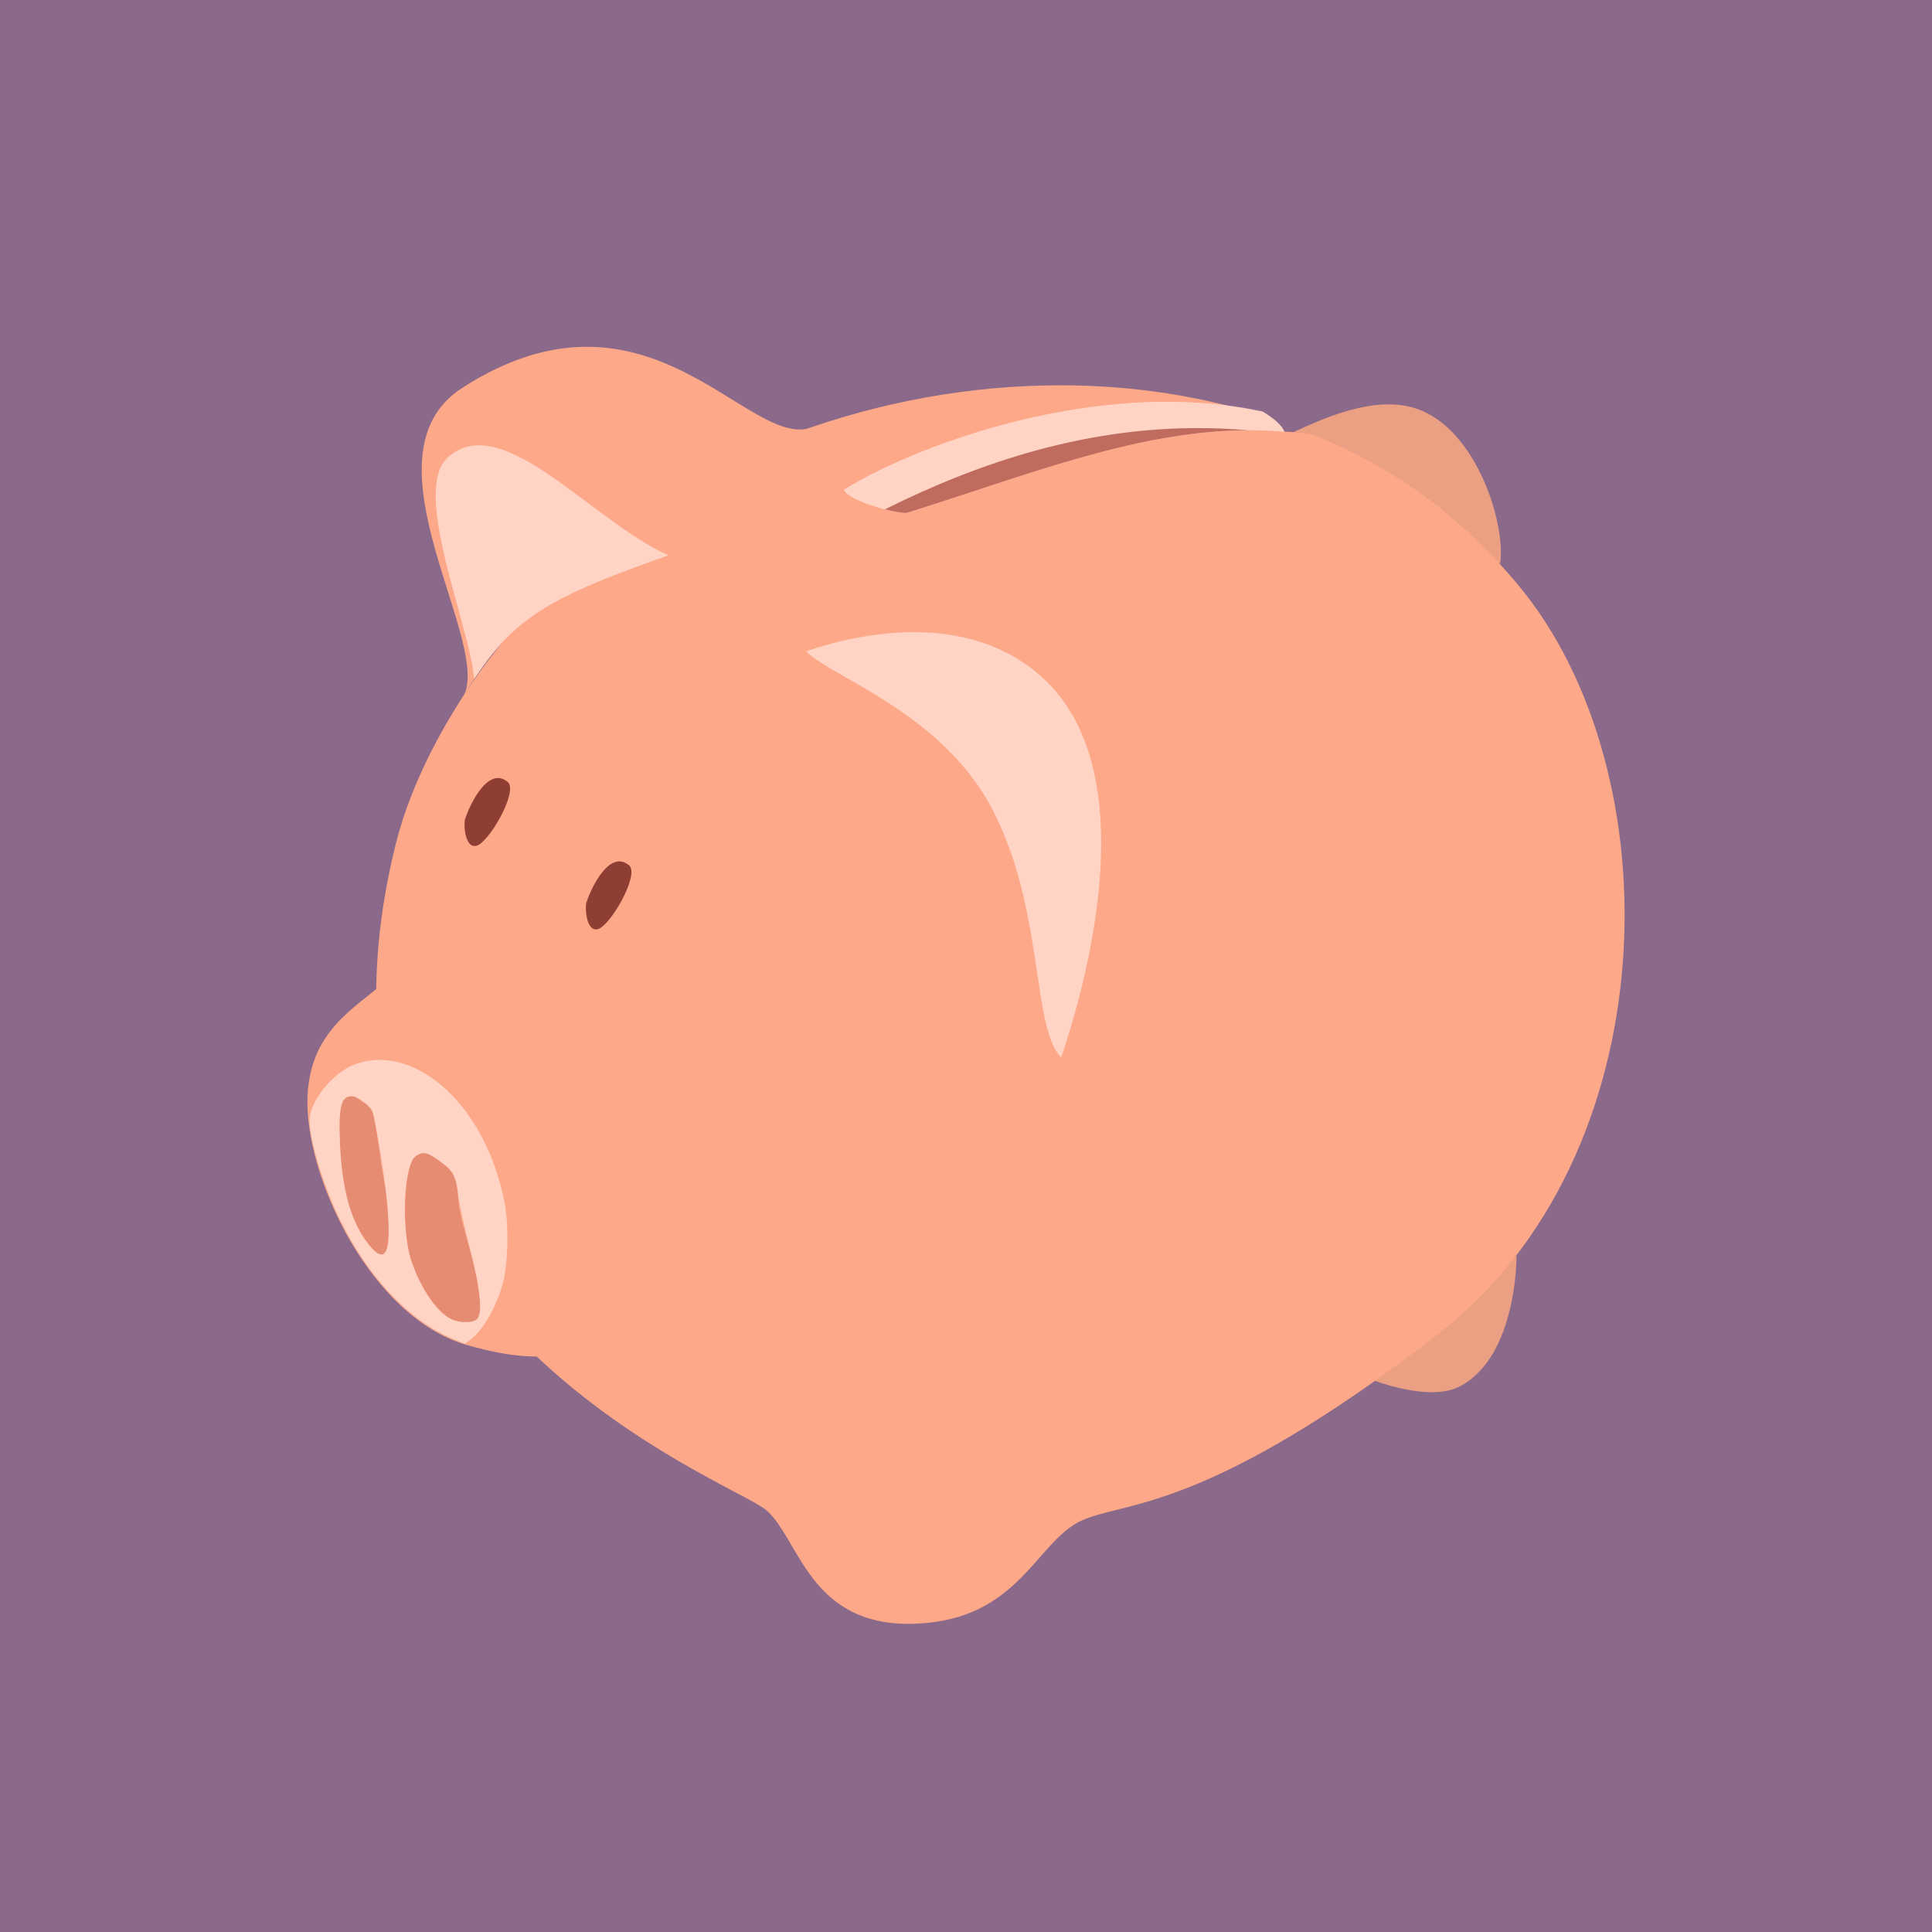
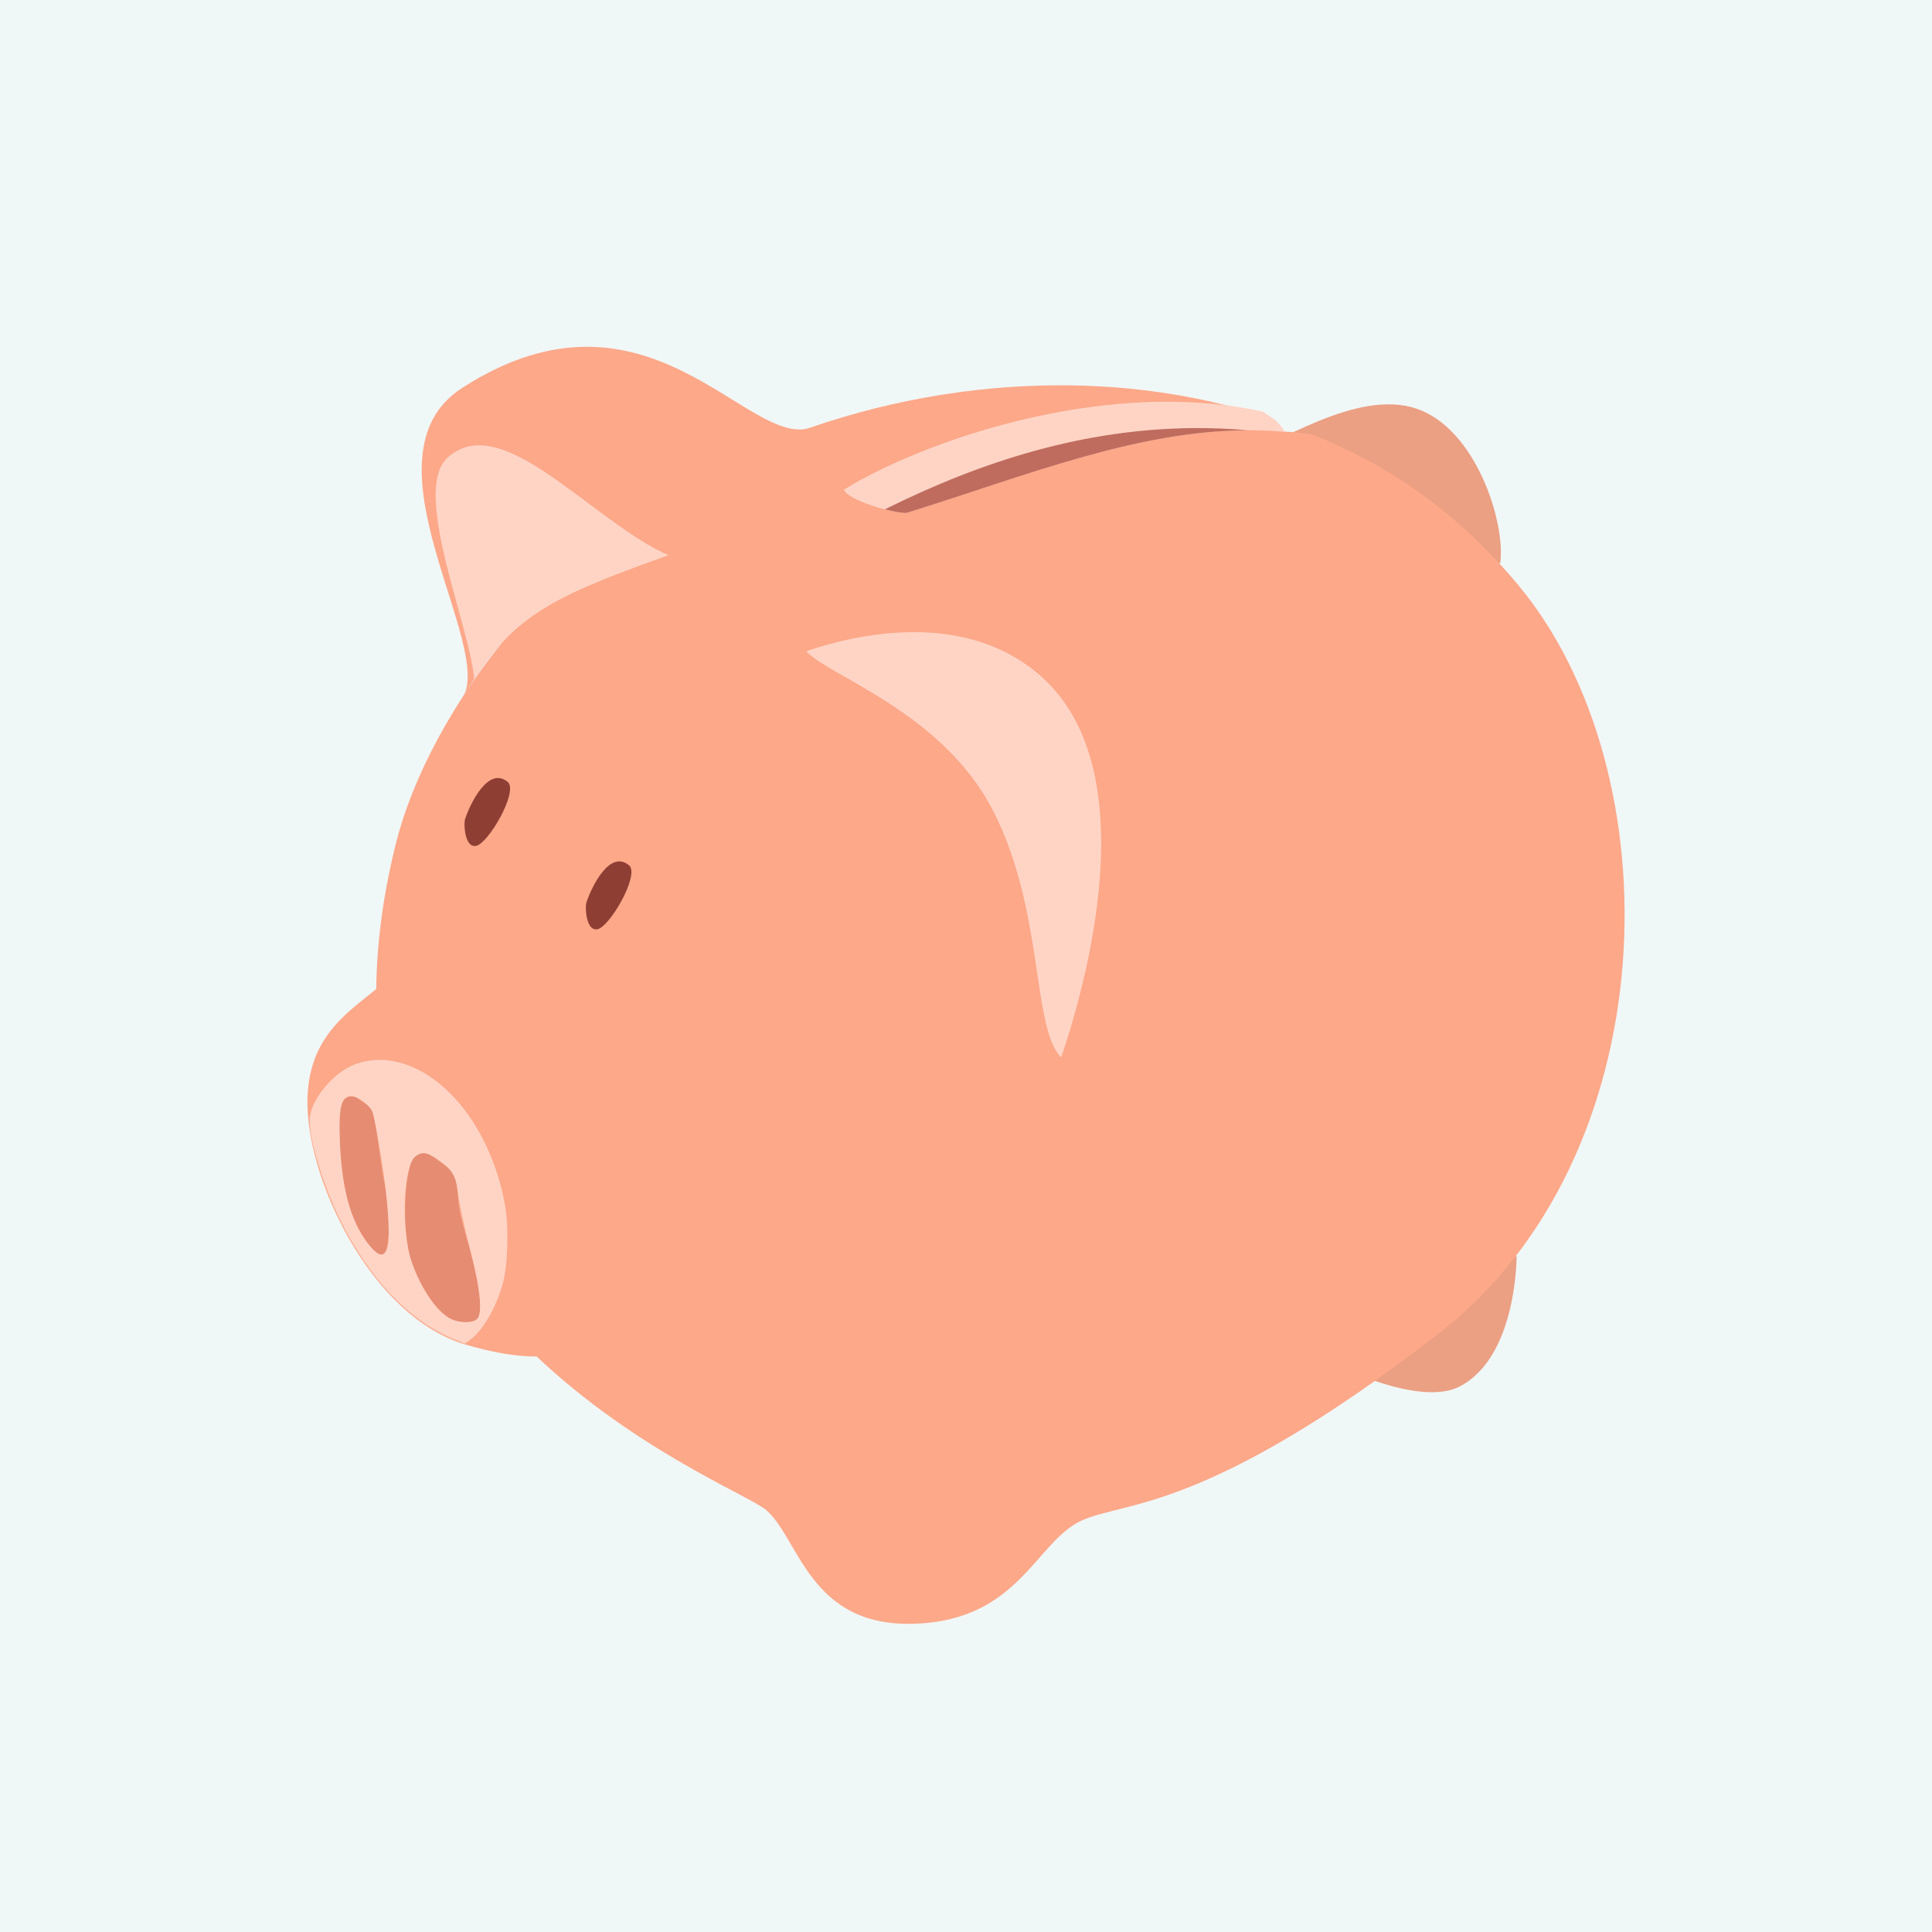
<svg xmlns="http://www.w3.org/2000/svg" xmlns:xlink="http://www.w3.org/1999/xlink" xml:space="preserve" enable-background="new 0 0 469.619 534.449" viewBox="0 0 200 200" height="200" width="200" y="0px" x="0px" id="piggy" version="1.1">
  <defs id="defs104">
    <defs id="defs88">
      <path id="SVGID_11_" d="m 138.455,147.16 c 19.295,-6.743 57.285,-29.585 42.676,-41.834 -21.907,7.502 -56.522,-55.105 -120.729,-13.757 -36.87,23.745 12.214,90.266 -0.14,107.673 17.153,-28.608 27.965,-34.578 78.193,-52.082 z" />
    </defs>
    <clipPath id="SVGID_12_">
      <use xlink:href="#SVGID_11_" overflow="visible" id="use92" style="overflow:visible" x="0" y="0" width="100%" height="100%" />
    </clipPath>
    <defs id="defs79">
      <path id="SVGID_9_" d="m 272.515,325.577 c 33.958,3.666 103.234,-40.5 67.499,-128.646 C 304.28,108.784 193.61,127.91 178.015,178.665 c -2.951,9.603 45.515,19.72 65.911,58.766 20.397,39.045 12.02,86.357 28.589,88.146 z" />
    </defs>
    <clipPath id="SVGID_10_">
      <use xlink:href="#SVGID_9_" overflow="visible" id="use83" style="overflow:visible" x="0" y="0" width="100%" height="100%" />
    </clipPath>
    <defs id="defs66">
      <path id="SVGID_7_" d="m 39.044,291.431 c -9.488,12.649 -30.976,18.263 -32.162,45.265 -1.204,27.397 21.731,76.602 55.191,86.161 33.353,9.529 36.927,-1.191 54,-0.396 16.677,0.775 17.867,-66.309 -11.912,-97.677 -29.582,-31.16 -51.22,-36.132 -65.117,-33.353 z" />
    </defs>
    <clipPath id="SVGID_8_">
      <use xlink:href="#SVGID_7_" overflow="visible" id="use72" style="overflow:visible" x="0" y="0" width="100%" height="100%" />
    </clipPath>
    <defs id="defs54">
      <path id="SVGID_5_" d="m 138.455,147.16 c 19.295,-6.743 57.285,-29.585 42.676,-41.834 -21.907,7.502 -56.522,-55.105 -120.729,-13.757 -36.87,23.745 12.214,90.266 -0.14,107.673 17.153,-28.608 27.965,-34.578 78.193,-52.082 z" />
    </defs>
    <clipPath id="SVGID_6_">
      <use xlink:href="#SVGID_5_" overflow="visible" id="use58" style="overflow:visible" x="0" y="0" width="100%" height="100%" />
    </clipPath>
    <defs id="defs43">
      <path id="SVGID_3_" d="m 272.515,325.577 c 33.958,3.666 103.234,-40.5 67.499,-128.646 C 304.28,108.784 193.61,127.91 178.015,178.665 c -2.951,9.603 45.515,19.72 65.911,58.766 20.397,39.045 12.02,86.357 28.589,88.146 z" />
    </defs>
    <clipPath id="SVGID_4_">
      <use xlink:href="#SVGID_3_" overflow="visible" id="use47" style="overflow:visible" x="0" y="0" width="100%" height="100%" />
    </clipPath>
    <defs id="defs30">
      <path id="SVGID_1_" d="m 272.515,325.577 c 33.958,3.666 103.234,-40.5 67.499,-128.646 C 304.28,108.784 193.61,127.91 178.015,178.665 c -2.951,9.603 45.515,19.72 65.911,58.766 20.397,39.045 12.02,86.357 28.589,88.146 z" />
    </defs>
    <clipPath id="SVGID_2_">
      <use xlink:href="#SVGID_1_" overflow="visible" id="use36" style="overflow:visible" x="0" y="0" width="100%" height="100%" />
    </clipPath>
  </defs>
  <filter style="color-interpolation-filters:sRGB" id="filter4244">
    <feGaussianBlur id="feGaussianBlur4246" stdDeviation="2.888" />
  </filter>
-   <rect transform="scale(-1,1)" y="4.1130829e-06" x="-200" height="200" width="200" id="rect10032" style="fill:#8a698a;fill-opacity:1;stroke:none;stroke-opacity:1" />
+   <rect transform="scale(-1,1)" y="4.1130829e-06" x="-200" height="200" width="200" id="rect10032" style="fill:#f0f7f7;fill-opacity:1;stroke:none;stroke-opacity:1" />
  <ellipse transform="matrix(0.3565839,0,0,0.3565839,16.27056,-2.387369)" id="path4032" clip-path="url(#SVGID_8_)" enable-background="new    " cx="247.071" cy="437.022" rx="62.329" ry="67.828" style="opacity:0.5;filter:url(#filter4244)">
    <path d="M91.848,402.655c0.006,50.775-33.804,91.942-75.516,91.949c-41.711,0.006-75.529-41.151-75.534-91.927      c0-0.007,0-0.015,0-0.022c-0.005-50.775,33.805-91.942,75.516-91.948c41.712-0.006,75.529,41.15,75.534,91.927      C91.848,402.64,91.848,402.648,91.848,402.655z" id="path75" />
  </ellipse>
  <g id="g5825" transform="matrix(0.8386972,0,0,0.8386972,16.13028,14.77549)">
    <path id="path3176" d="m 167.957,137.389 c 0,0 0.1,12.414 -7.008,16.119 -5.078,2.647 -15.818,-2.904 -15.818,-2.904 l 22.826,-13.215 0,0 z" style="fill:#eb9f83;fill-opacity:1" />
    <path id="path4389" d="m 155.601,32.822 c 7.362,2.478 11.037,14.108 10.336,19.114 L 133.514,38.769 c 4.804,-1.426 14.681,-8.439 22.087,-5.947 z" style="fill:#eb9f83;fill-opacity:1" />
    <path id="path2404" d="m 111.604,29.939 c -11.125,0.005 -22.328,2.069 -32.706,5.895 -29.44,10.853 -45.388,35.079 -49.275,50.691 -14.61,58.674 41.54,78.594 45.732,82.259 4.121,3.603 5.312,14.424 18.264,14.018 12.958,-0.406 14.991,-10.186 20.671,-12.748 5.443,-2.455 15.297,-0.881 43.893,-22.933 28.459,-21.946 29.255,-69.496 9.917,-92.601 -7.281,-8.699 -15.381,-14.481 -25.262,-18.485 -1.128,-0.251 -2.724,-0.342 -3.559,-0.375 -0.307,-0.509 -0.668,-0.964 -1.233,-1.498 -8.436,-2.871 -17.413,-4.227 -26.443,-4.223 z" style="fill:#fca889;fill-opacity:1" />
    <path style="fill:#8f3e34;fill-opacity:1" id="path21" d="m 61.526,240.514 c 1.591,-4.826 8.044,-18.509 14.881,-12.354 3.109,3.807 -6.879,20.917 -11.09,21.899 -4.212,0.984 -4.493,-8.422 -3.791,-9.545 l 0,0 z" transform="matrix(0.3565839,0,0,0.3565839,16.27056,-2.387369)" />
    <path style="fill:#8f3e34;fill-opacity:1" id="path24" d="m 103.526,269.374 c 1.591,-4.826 8.044,-18.509 14.881,-12.354 3.109,3.807 -6.879,20.917 -11.09,21.899 -4.212,0.985 -4.493,-8.422 -3.791,-9.545 l 0,0 z" transform="matrix(0.3565839,0,0,0.3565839,16.27056,-2.387369)" />
    <path id="path3180" d="M 65.641,50.088 C 72.522,47.683 86.068,39.538 80.859,35.17 73.047,37.845 60.704,15.521 37.809,30.265 24.662,38.732 42.164,62.452 37.759,68.659 43.876,58.458 47.731,56.329 65.641,50.088 Z" style="fill:#fca889;fill-opacity:1" />
    <use height="100%" width="100%" y="0" x="0" style="overflow:visible;fill:#fca889;fill-opacity:1;stroke:none" id="use33" overflow="visible" xlink:href="#SVGID_1_" transform="matrix(0.3565839,0,0,0.3565839,16.27056,-2.387369)" />
    <use height="100%" width="100%" y="0" x="0" style="overflow:visible;fill:#fca889;fill-opacity:1" id="use69" overflow="visible" xlink:href="#SVGID_7_" transform="matrix(0.3565839,0,0,0.3565839,16.27056,-2.387369)" />
    <path style="fill:#ffd4c5;fill-opacity:1" d="m 172.708,185.344 c 0,0 53.174,-24.134 87.598,5.615 45.483,39.308 3.931,142.066 3.931,142.066 L 172.708,185.344 Z" enable-background="new    " clip-path="url(#SVGID_10_)" id="path4399" transform="matrix(0.3565839,0,0,0.3565839,16.27056,-2.387369)" />
    <path style="fill:#ffd4c5;fill-opacity:1" d="m 137.894,151.653 c -27.515,-7.3 -62.33,-54.468 -82.545,-35.938 -14.924,13.681 16.284,76.367 7.861,83.667 -8.423,7.3 88.216,-43.996 74.684,-47.729 z" enable-background="new    " clip-path="url(#SVGID_12_)" id="path4401" transform="matrix(0.3565839,0,0,0.3565839,16.27056,-2.387369)" />
    <path id="path4668" enable-background="new    " d="m 23.292,118.075 c -1.199,1.115 -0.54,9.83 0.59,13.285 1.129,3.455 3.479,6.414 4.254,5.85 0.731,-0.531 0.925,-5.032 0.138,-8.506 -0.797,-3.522 -1.026,-9.575 -2.124,-9.971 -1.075,-0.388 -1.692,-1.744 -2.859,-0.658 l 0,0 z m 8.772,6.969 c -1.233,0.839 -1.525,6.832 -1.133,10.364 0.505,3.917 3.475,9.371 6.177,10.037 2.702,0.666 3.322,-0.198 2.724,-4.118 -0.598,-3.92 -2.191,-7.841 -2.457,-10.366 -0.266,-2.525 -0.076,-3.595 -1.73,-4.781 -1.655,-1.186 -2.348,-1.977 -3.582,-1.137 z" style="fill:#e58c72;fill-opacity:1" />
    <path id="path4685" d="m 124.663,31.967 c -16.052,0.049 -32.006,6.084 -39.726,10.854 0.359,1.276 6.131,2.964 7.734,2.864 16.336,-5.08 31.252,-11.373 46.645,-10.006 -0.334,-0.827 -1.356,-1.679 -2.685,-2.496 -3.909,-0.854 -7.943,-1.227 -11.968,-1.215 z" style="fill:#ffd4c5;fill-opacity:1" />
    <path id="path4759" enable-background="new    " d="m 128.062,35.221 c -13.369,0.111 -25.871,3.952 -38.076,10.029 1.125,0.29 2.144,0.468 2.685,0.435 14.737,-4.583 28.314,-10.152 42.133,-10.196 -2.272,-0.194 -4.52,-0.286 -6.742,-0.267 z" style="opacity:0.75;fill:#aa4a3e;fill-opacity:1" />
    <path style="fill:#ffd4c5;fill-opacity:1;stroke:none;stroke-width:0.245;stroke-opacity:1" d="m 36.749,147.665 c -5.449,-2.215 -10.576,-7.641 -14.103,-14.927 -2.026,-4.186 -3.646,-9.524 -3.659,-12.059 -0.012,-2.351 2.811,-5.869 5.543,-6.908 4.516,-1.717 9.833,0.548 13.779,5.87 2.338,3.154 4.056,7.283 4.798,11.531 0.477,2.731 0.347,7.354 -0.27,9.605 -0.814,2.972 -2.45,5.8 -4.03,6.968 l -0.66,0.488 -1.398,-0.568 z m 2.924,-2.496 c 0.702,-0.702 0.355,-3.898 -0.975,-8.963 -0.63,-2.4 -1.245,-5.238 -1.367,-6.307 -0.258,-2.266 -0.627,-2.984 -2.095,-4.077 -1.467,-1.093 -2.101,-1.306 -2.82,-0.947 -0.784,0.391 -1.124,1.169 -1.464,3.35 -0.459,2.95 -0.181,7.555 0.595,9.838 1.134,3.334 3.135,6.265 4.858,7.115 1.075,0.53 2.733,0.526 3.267,-0.007 l 0,1e-5 z m -11.077,-8.883 c 0.363,-1.404 0.044,-5.929 -0.777,-11.011 -0.424,-2.624 -0.884,-5.118 -1.021,-5.541 -0.27,-0.831 -1.845,-2.044 -2.653,-2.044 -1.31,0 -1.617,1.3 -1.41,5.978 0.257,5.833 1.485,9.95 3.76,12.608 1.08,1.261 1.778,1.265 2.103,0.011 z" id="path4497" />
  </g>
</svg>
